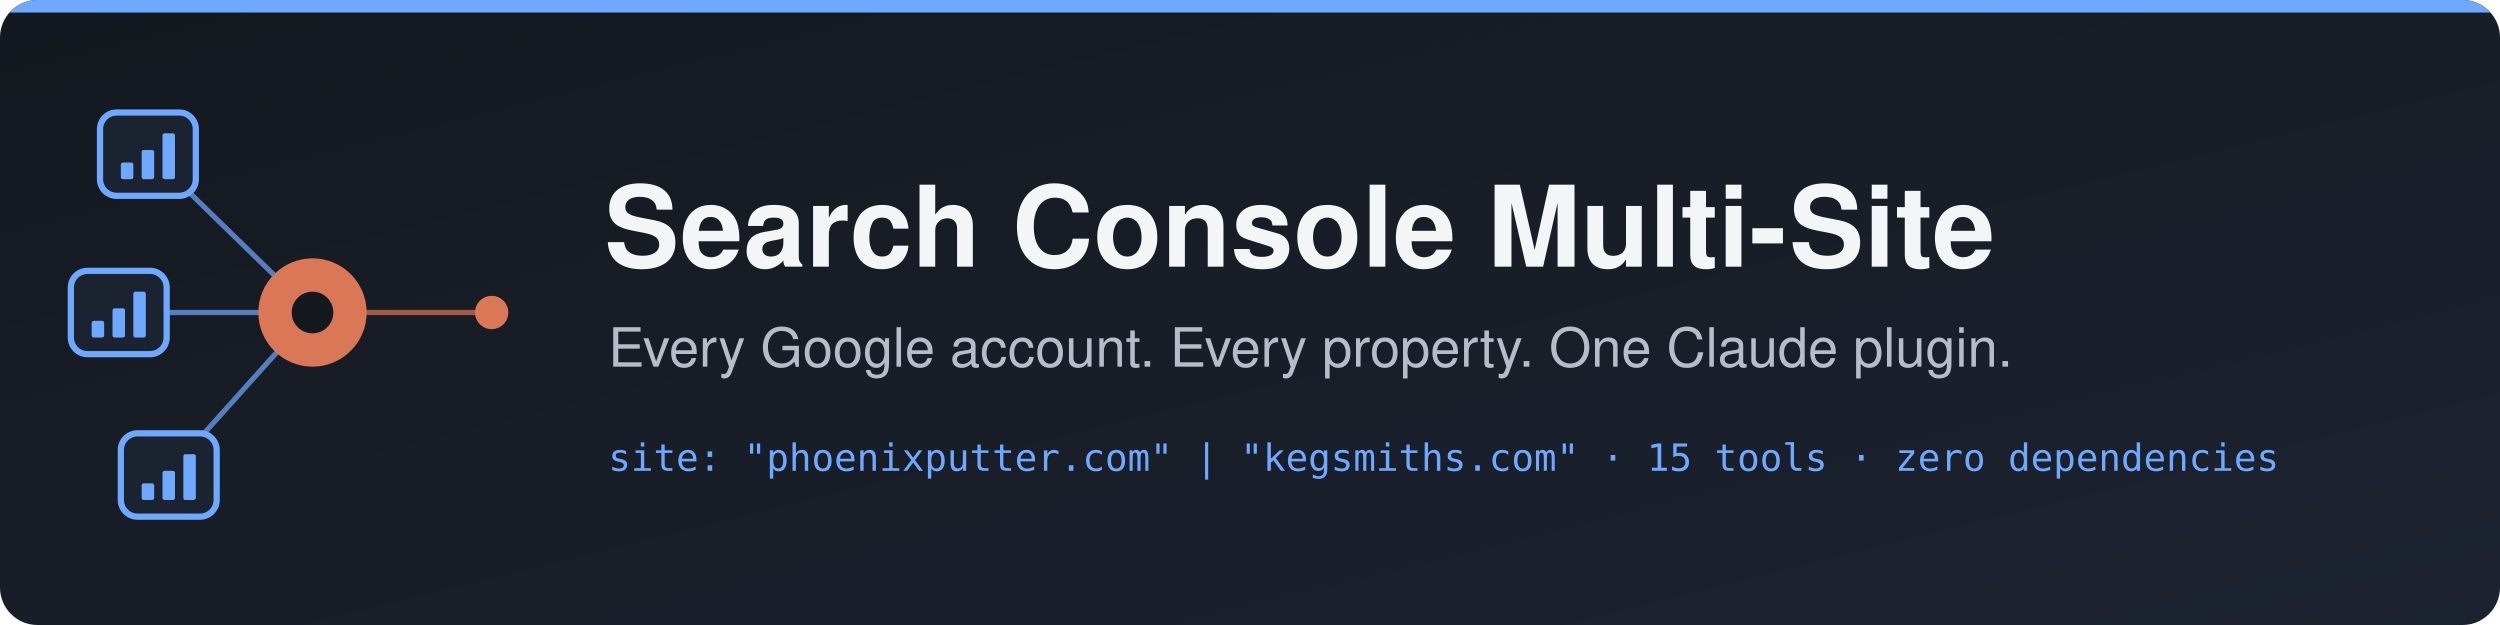
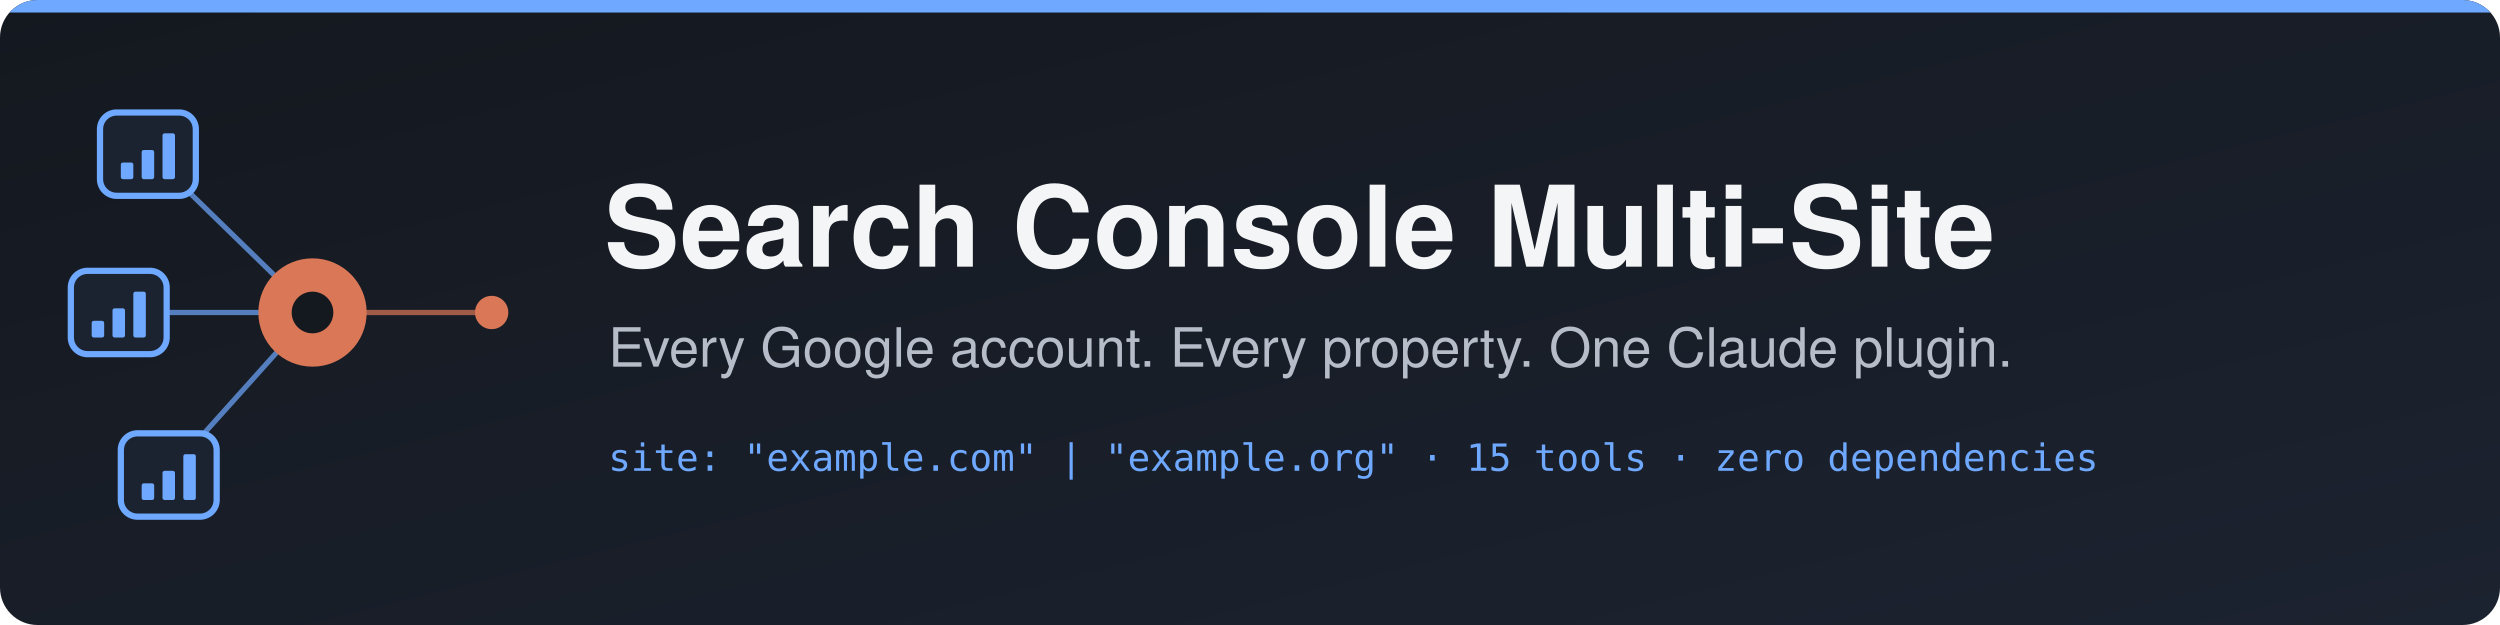
<svg xmlns="http://www.w3.org/2000/svg" width="1200" height="300" viewBox="0 0 1200 300" role="img" aria-label="Search Console Multi-Site Connector for Claude: every Google account, every property, one plugin">
  <defs>
    <linearGradient id="bg" x1="0" y1="0" x2="1" y2="1">
      <stop offset="0" stop-color="#14181f" />
      <stop offset="1" stop-color="#1c2330" />
    </linearGradient>
    <clipPath id="c">
      <rect width="1200" height="300" rx="18" />
    </clipPath>
  </defs>
  <g clip-path="url(#c)">
    <rect width="1200" height="300" fill="url(#bg)" />
    <rect width="1200" height="6" fill="#6ea8ff" />
    <g stroke="#6ea8ff" stroke-width="2.5" stroke-opacity="0.7" fill="none">
      <path d="M150 150 L72 74" />
      <path d="M150 150 L58 150" />
      <path d="M150 150 L80 228" />
      <path d="M150 150 L230 150" stroke="#d97757" />
    </g>
    <g fill="#1c2330" stroke="#6ea8ff" stroke-width="3">
      <rect x="48" y="54" width="46" height="40" rx="8" />
      <rect x="34" y="130" width="46" height="40" rx="8" />
      <rect x="58" y="208" width="46" height="40" rx="8" />
    </g>
    <g fill="#6ea8ff">
      <rect x="58" y="78" width="6" height="8" rx="1" />
      <rect x="68" y="72" width="6" height="14" rx="1" />
      <rect x="78" y="64" width="6" height="22" rx="1" />
      <rect x="44" y="154" width="6" height="8" rx="1" />
      <rect x="54" y="148" width="6" height="14" rx="1" />
      <rect x="64" y="140" width="6" height="22" rx="1" />
      <rect x="68" y="232" width="6" height="8" rx="1" />
      <rect x="78" y="226" width="6" height="14" rx="1" />
      <rect x="88" y="218" width="6" height="22" rx="1" />
    </g>
    <circle cx="150" cy="150" r="26" fill="#d97757" />
    <circle cx="150" cy="150" r="10" fill="#14181f" />
    <circle cx="236" cy="150" r="8" fill="#d97757" />
    <text x="290" y="128" font-family="Segoe UI, Helvetica, Arial, sans-serif" font-size="54" font-weight="700" fill="#f4f5f7">Search Console Multi-Site</text>
    <text x="292" y="176" font-family="Segoe UI, Helvetica, Arial, sans-serif" font-size="26" fill="#b6bdc9">Every Google account. Every property. One Claude plugin.</text>
-     <text x="292" y="226" font-family="Consolas, Menlo, monospace" font-size="18" fill="#6ea8ff">site: "phoenixputter.com" | "kegsmiths.com"   ·   15 tools   ·   zero dependencies</text>
+     <text x="292" y="226" font-family="Consolas, Menlo, monospace" font-size="18" fill="#6ea8ff">site: "example.com" | "example.org"   ·   15 tools   ·   zero dependencies</text>
  </g>
</svg>
